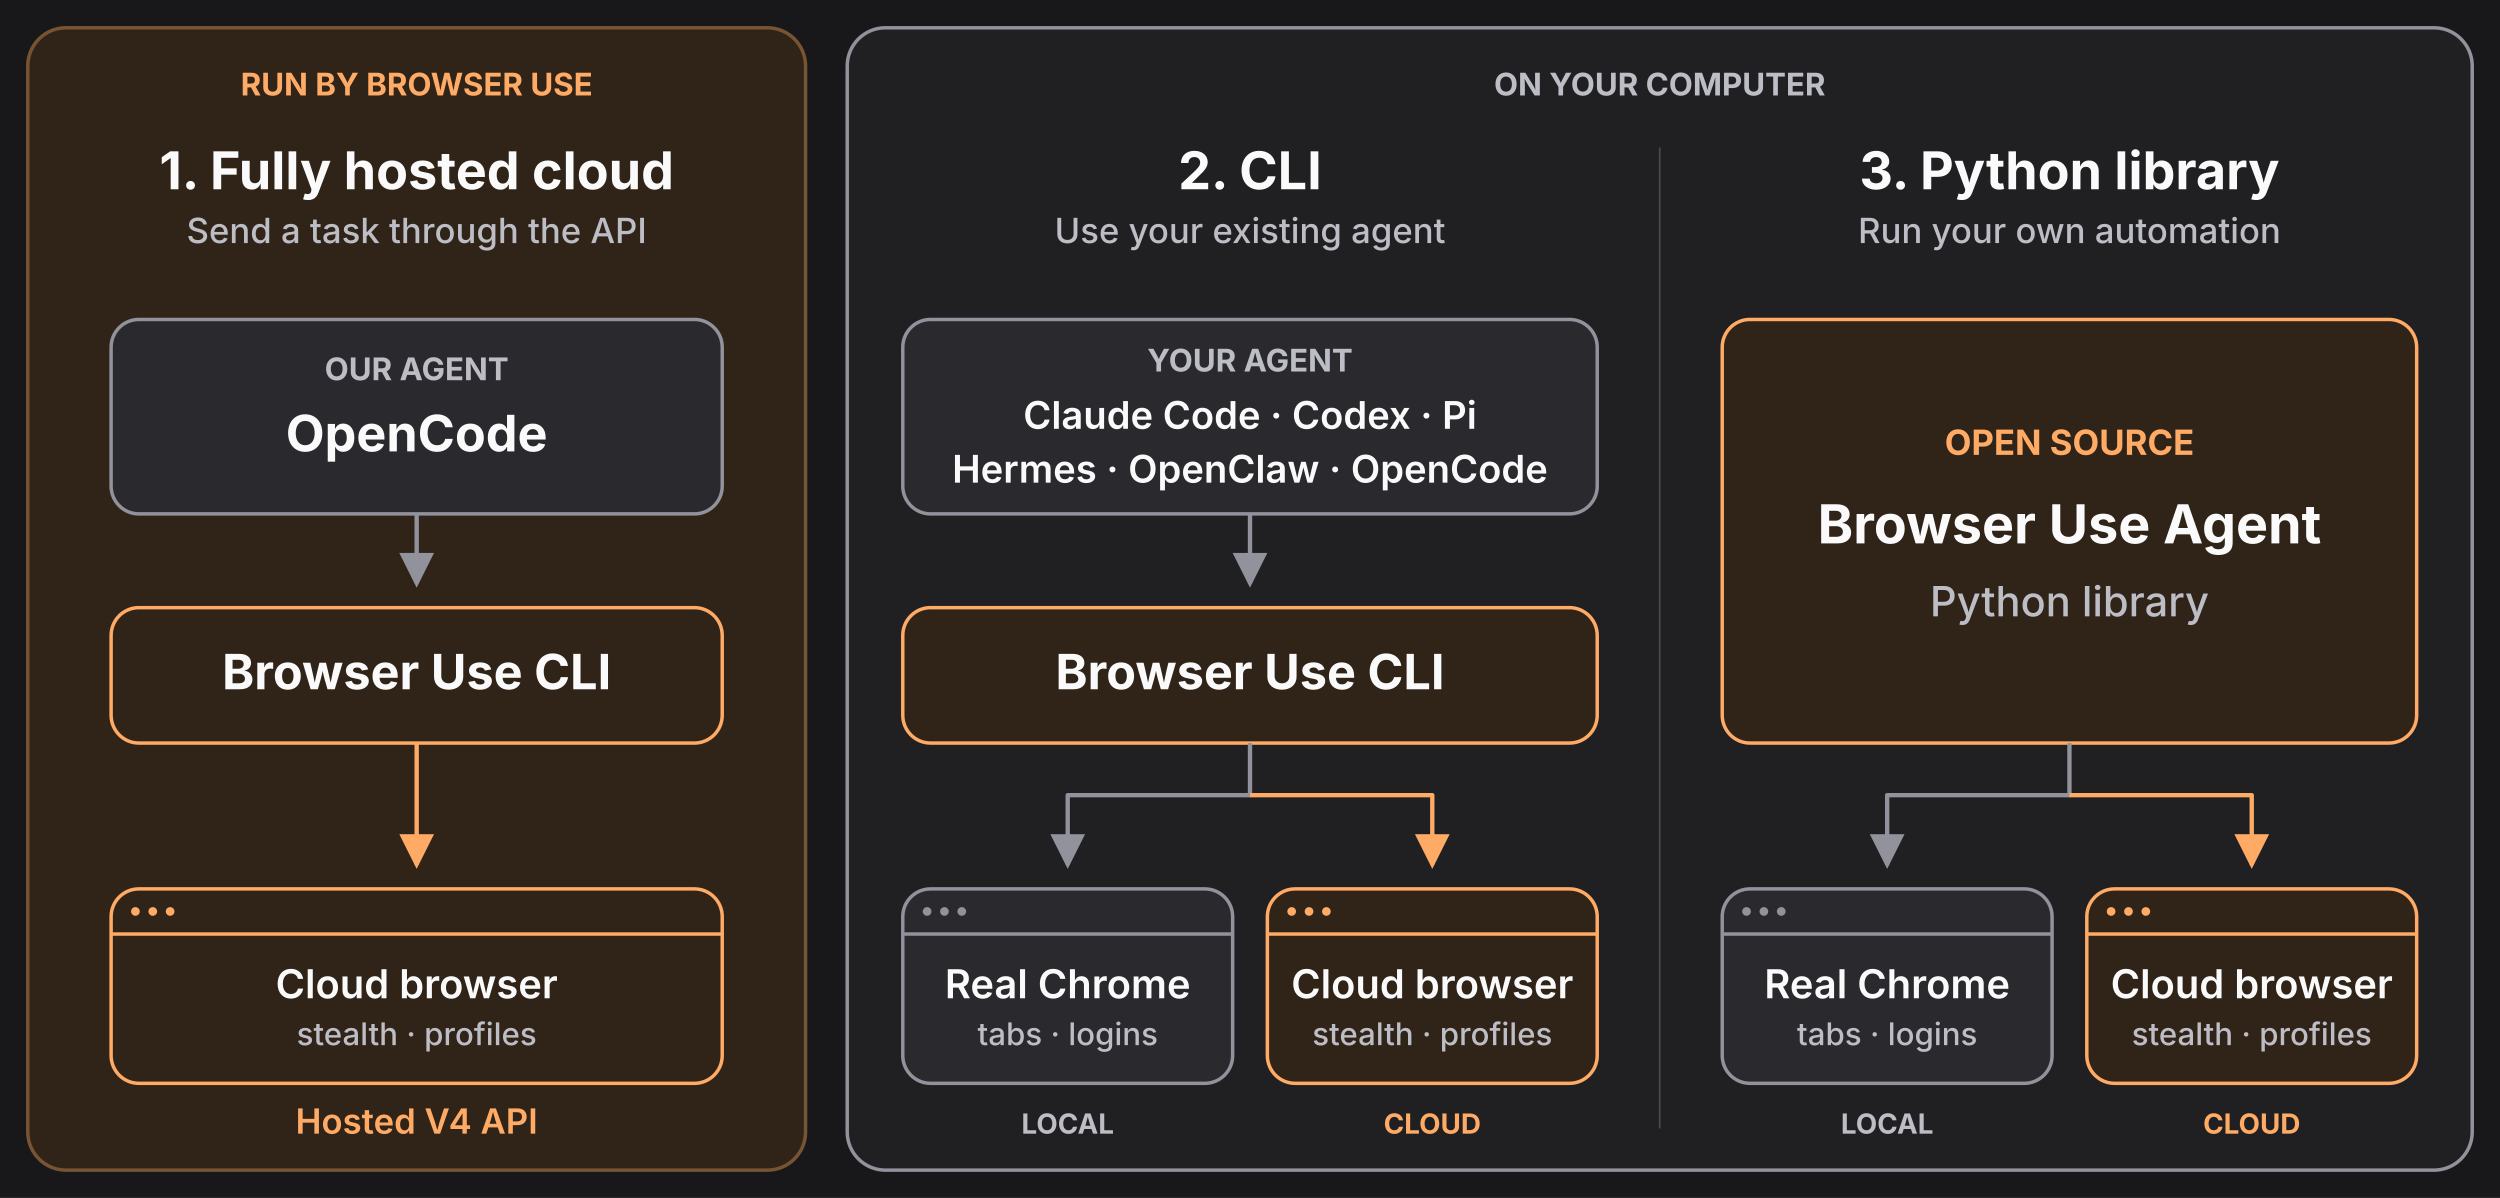
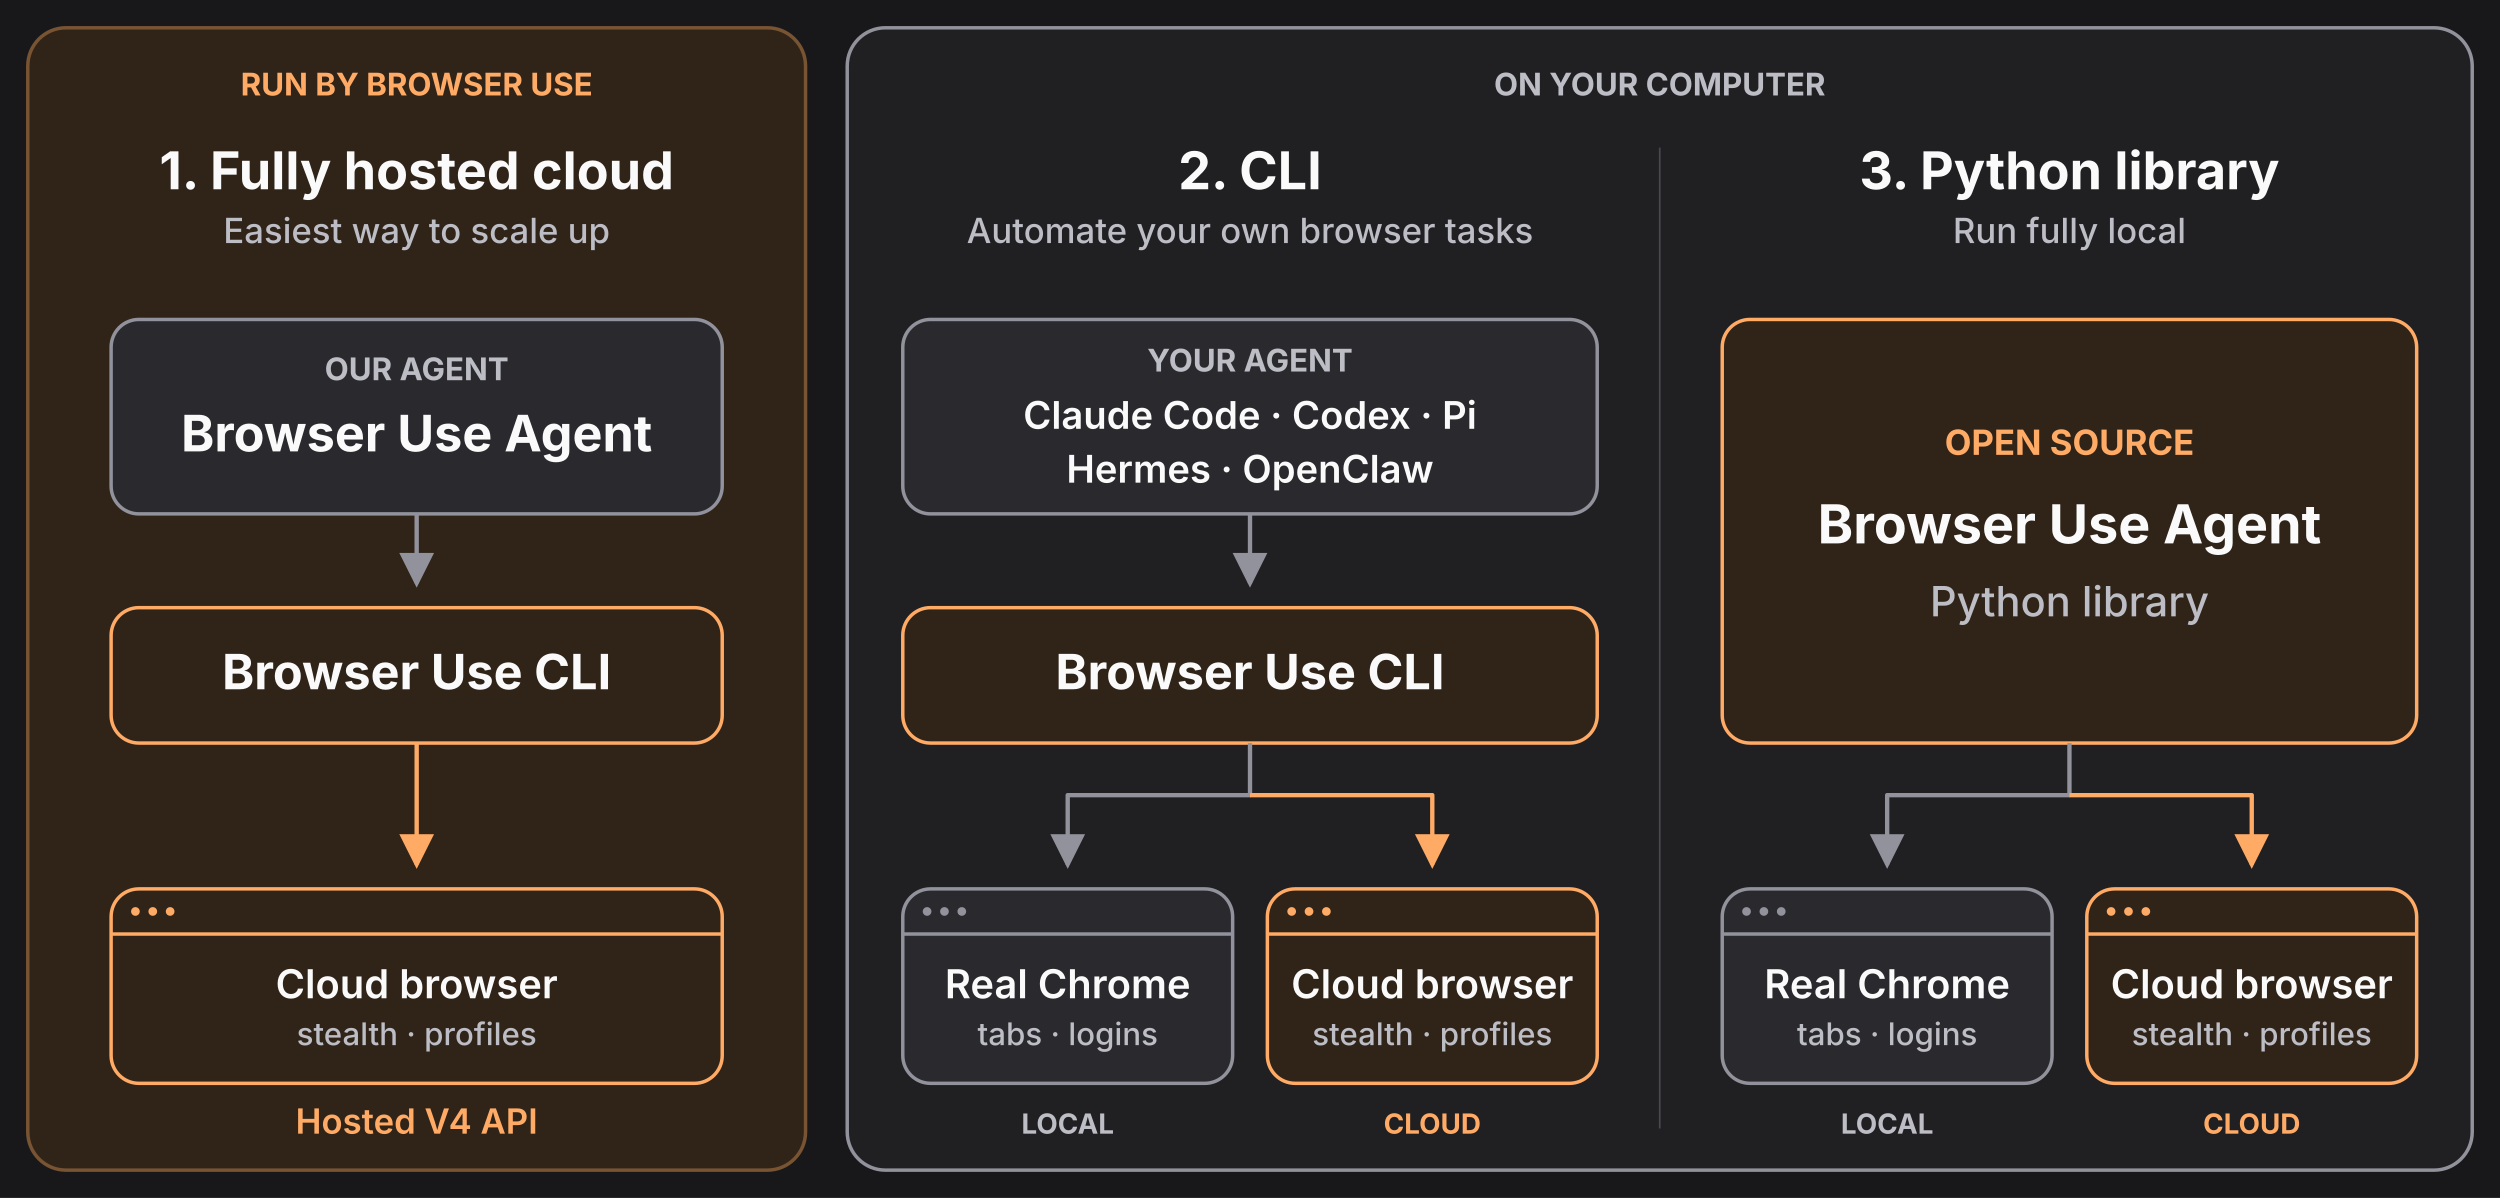
<svg xmlns="http://www.w3.org/2000/svg" width="1440" height="690" viewBox="0 0 1440 690" role="img" aria-labelledby="title desc">
  <defs>
    <marker id="arrow" markerWidth="8" markerHeight="8" refX="7" refY="4" orient="auto">
      <path d="M0 0L8 4L0 8Z" fill="#92929C" />
    </marker>
    <marker id="cloud-arrow" markerWidth="8" markerHeight="8" refX="7" refY="4" orient="auto">
      <path d="M0 0L8 4L0 8Z" fill="#FFAB66" />
    </marker>
  </defs>
  <rect width="1440" height="690" fill="#18181B" />
  <g font-family="Inter, ui-sans-serif, system-ui, sans-serif">
    <rect x="16" y="16" width="448" height="658" rx="22" fill="#302419" stroke="#785432" stroke-width="2" />
    <rect x="488" y="16" width="936" height="658" rx="22" fill="#202023" stroke="#92929C" stroke-width="2" />
    <text x="240" y="55" text-anchor="middle" fill="#FFAB66" font-size="18" font-weight="700">RUN BY BROWSER USE</text>
    <text x="956" y="55" text-anchor="middle" fill="#BDBDC5" font-size="18" font-weight="700">ON YOUR COMPUTER</text>
    <path d="M956 85V650" stroke="#92929C" stroke-opacity="0.35" />
    <text x="240" y="109" text-anchor="middle" fill="#FAFAFA" font-size="30" font-weight="750">1. Fully hosted cloud</text>
    <text x="720" y="109" text-anchor="middle" fill="#FAFAFA" font-size="30" font-weight="750">2. CLI</text>
    <text x="1192" y="109" text-anchor="middle" fill="#FAFAFA" font-size="30" font-weight="750">3. Python library</text>
-     <text x="240" y="140" text-anchor="middle" fill="#BDBDC5" font-size="20" font-weight="450">Send a task through the API</text>
-     <text x="720" y="140" text-anchor="middle" fill="#BDBDC5" font-size="20" font-weight="450">Use your existing agent</text>
-     <text x="1192" y="140" text-anchor="middle" fill="#BDBDC5" font-size="20" font-weight="450">Run your own automation</text>
+     <text x="240" y="140" text-anchor="middle" fill="#BDBDC5" font-size="20" font-weight="450">Easiest way to scale up</text>
+     <text x="720" y="140" text-anchor="middle" fill="#BDBDC5" font-size="20" font-weight="450">Automate your own browser tasks</text>
+     <text x="1192" y="140" text-anchor="middle" fill="#BDBDC5" font-size="20" font-weight="450">Run fully local</text>
    <rect x="64" y="184" width="352" height="112" rx="16" fill="#29292E" stroke="#92929C" stroke-width="2" />
    <text x="240" y="219" text-anchor="middle" fill="#BDBDC5" font-size="18" font-weight="700">OUR AGENT</text>
-     <text x="240" y="260" text-anchor="middle" fill="#FAFAFA" font-size="29" font-weight="750">OpenCode</text>
+     <text x="240" y="260" text-anchor="middle" fill="#FAFAFA" font-size="29" font-weight="750">Browser Use Agent</text>
    <rect x="520" y="184" width="400" height="112" rx="16" fill="#29292E" stroke="#92929C" stroke-width="2" />
    <text x="720" y="214" text-anchor="middle" fill="#BDBDC5" font-size="18" font-weight="700">YOUR AGENT</text>
    <text x="720" y="247" text-anchor="middle" fill="#FAFAFA" font-size="22" font-weight="600">Claude Code · Codex · Pi</text>
-     <text x="720" y="278" text-anchor="middle" fill="#FAFAFA" font-size="22" font-weight="600">Hermes · OpenClaw · OpenCode</text>
+     <text x="720" y="278" text-anchor="middle" fill="#FAFAFA" font-size="22" font-weight="600">Hermes · OpenClaw</text>
    <rect x="992" y="184" width="400" height="244" rx="16" fill="#302419" stroke="#FFAB66" stroke-width="2" />
    <text x="1192" y="262" text-anchor="middle" fill="#FFAB66" font-size="20" font-weight="700">OPEN SOURCE</text>
    <text x="1192" y="313" text-anchor="middle" fill="#FAFAFA" font-size="31" font-weight="750">Browser Use Agent</text>
    <text x="1192" y="355" text-anchor="middle" fill="#BDBDC5" font-size="24" font-weight="450">Python library</text>
    <path d="M240 296V336" fill="none" stroke="#92929C" stroke-width="2.5" stroke-linejoin="round" marker-end="url(#arrow)" />
    <path d="M720 296V336" fill="none" stroke="#92929C" stroke-width="2.5" stroke-linejoin="round" marker-end="url(#arrow)" />
    <rect x="64" y="350" width="352" height="78" rx="16" fill="#302419" stroke="#FFAB66" stroke-width="2" />
    <text x="240.0" y="397" text-anchor="middle" fill="#FAFAFA" font-size="28" font-weight="750">Browser Use CLI</text>
    <rect x="520" y="350" width="400" height="78" rx="16" fill="#302419" stroke="#FFAB66" stroke-width="2" />
    <text x="720.0" y="397" text-anchor="middle" fill="#FAFAFA" font-size="28" font-weight="750">Browser Use CLI</text>
    <path d="M240 428V498" fill="none" stroke="#FFAB66" stroke-width="2.5" stroke-linejoin="round" marker-end="url(#cloud-arrow)" />
    <rect x="64" y="512" width="352" height="112" rx="16" fill="#302419" stroke="#FFAB66" stroke-width="2" />
    <path d="M64 538H416" stroke="#FFAB66" stroke-width="2" />
    <circle cx="78" cy="525" r="2.5" fill="#FFAB66" />
    <circle cx="88" cy="525" r="2.5" fill="#FFAB66" />
    <circle cx="98" cy="525" r="2.5" fill="#FFAB66" />
    <text x="240.0" y="575" text-anchor="middle" fill="#FAFAFA" font-size="23" font-weight="600">Cloud browser</text>
    <text x="240.0" y="602" text-anchor="middle" fill="#BDBDC5" font-size="18" font-weight="450">stealth · profiles</text>
    <text x="240" y="653" text-anchor="middle" fill="#FFAB66" font-size="20" font-weight="600">Hosted V4 API</text>
    <path d="M720 428V458H615V498" fill="none" stroke="#92929C" stroke-width="2.5" stroke-linejoin="round" marker-end="url(#arrow)" />
    <path d="M720 458H825V498" fill="none" stroke="#FFAB66" stroke-width="2.5" stroke-linejoin="round" marker-end="url(#cloud-arrow)" />
    <text x="615" y="653" text-anchor="middle" fill="#BDBDC5" font-size="16" font-weight="700">LOCAL</text>
    <text x="825" y="653" text-anchor="middle" fill="#FFAB66" font-size="16" font-weight="700">CLOUD</text>
    <rect x="520" y="512" width="190" height="112" rx="16" fill="#29292E" stroke="#92929C" stroke-width="2" />
    <path d="M520 538H710" stroke="#92929C" stroke-width="2" />
    <circle cx="534" cy="525" r="2.5" fill="#92929C" />
    <circle cx="544" cy="525" r="2.5" fill="#92929C" />
    <circle cx="554" cy="525" r="2.5" fill="#92929C" />
    <text x="615.0" y="575" text-anchor="middle" fill="#FAFAFA" font-size="23" font-weight="600">Real Chrome</text>
    <text x="615.0" y="602" text-anchor="middle" fill="#BDBDC5" font-size="18" font-weight="450">tabs · logins</text>
    <rect x="730" y="512" width="190" height="112" rx="16" fill="#302419" stroke="#FFAB66" stroke-width="2" />
    <path d="M730 538H920" stroke="#FFAB66" stroke-width="2" />
    <circle cx="744" cy="525" r="2.5" fill="#FFAB66" />
    <circle cx="754" cy="525" r="2.5" fill="#FFAB66" />
    <circle cx="764" cy="525" r="2.5" fill="#FFAB66" />
    <text x="825.0" y="575" text-anchor="middle" fill="#FAFAFA" font-size="23" font-weight="600">Cloud browser</text>
    <text x="825.0" y="602" text-anchor="middle" fill="#BDBDC5" font-size="18" font-weight="450">stealth · profiles</text>
    <path d="M1192 428V458H1087V498" fill="none" stroke="#92929C" stroke-width="2.5" stroke-linejoin="round" marker-end="url(#arrow)" />
    <path d="M1192 458H1297V498" fill="none" stroke="#FFAB66" stroke-width="2.5" stroke-linejoin="round" marker-end="url(#cloud-arrow)" />
    <text x="1087" y="653" text-anchor="middle" fill="#BDBDC5" font-size="16" font-weight="700">LOCAL</text>
    <text x="1297" y="653" text-anchor="middle" fill="#FFAB66" font-size="16" font-weight="700">CLOUD</text>
    <rect x="992" y="512" width="190" height="112" rx="16" fill="#29292E" stroke="#92929C" stroke-width="2" />
    <path d="M992 538H1182" stroke="#92929C" stroke-width="2" />
    <circle cx="1006" cy="525" r="2.5" fill="#92929C" />
    <circle cx="1016" cy="525" r="2.5" fill="#92929C" />
    <circle cx="1026" cy="525" r="2.5" fill="#92929C" />
    <text x="1087.0" y="575" text-anchor="middle" fill="#FAFAFA" font-size="23" font-weight="600">Real Chrome</text>
    <text x="1087.0" y="602" text-anchor="middle" fill="#BDBDC5" font-size="18" font-weight="450">tabs · logins</text>
    <rect x="1202" y="512" width="190" height="112" rx="16" fill="#302419" stroke="#FFAB66" stroke-width="2" />
    <path d="M1202 538H1392" stroke="#FFAB66" stroke-width="2" />
    <circle cx="1216" cy="525" r="2.5" fill="#FFAB66" />
    <circle cx="1226" cy="525" r="2.5" fill="#FFAB66" />
    <circle cx="1236" cy="525" r="2.5" fill="#FFAB66" />
    <text x="1297.0" y="575" text-anchor="middle" fill="#FAFAFA" font-size="23" font-weight="600">Cloud browser</text>
    <text x="1297.0" y="602" text-anchor="middle" fill="#BDBDC5" font-size="18" font-weight="450">stealth · profiles</text>
  </g>
</svg>
